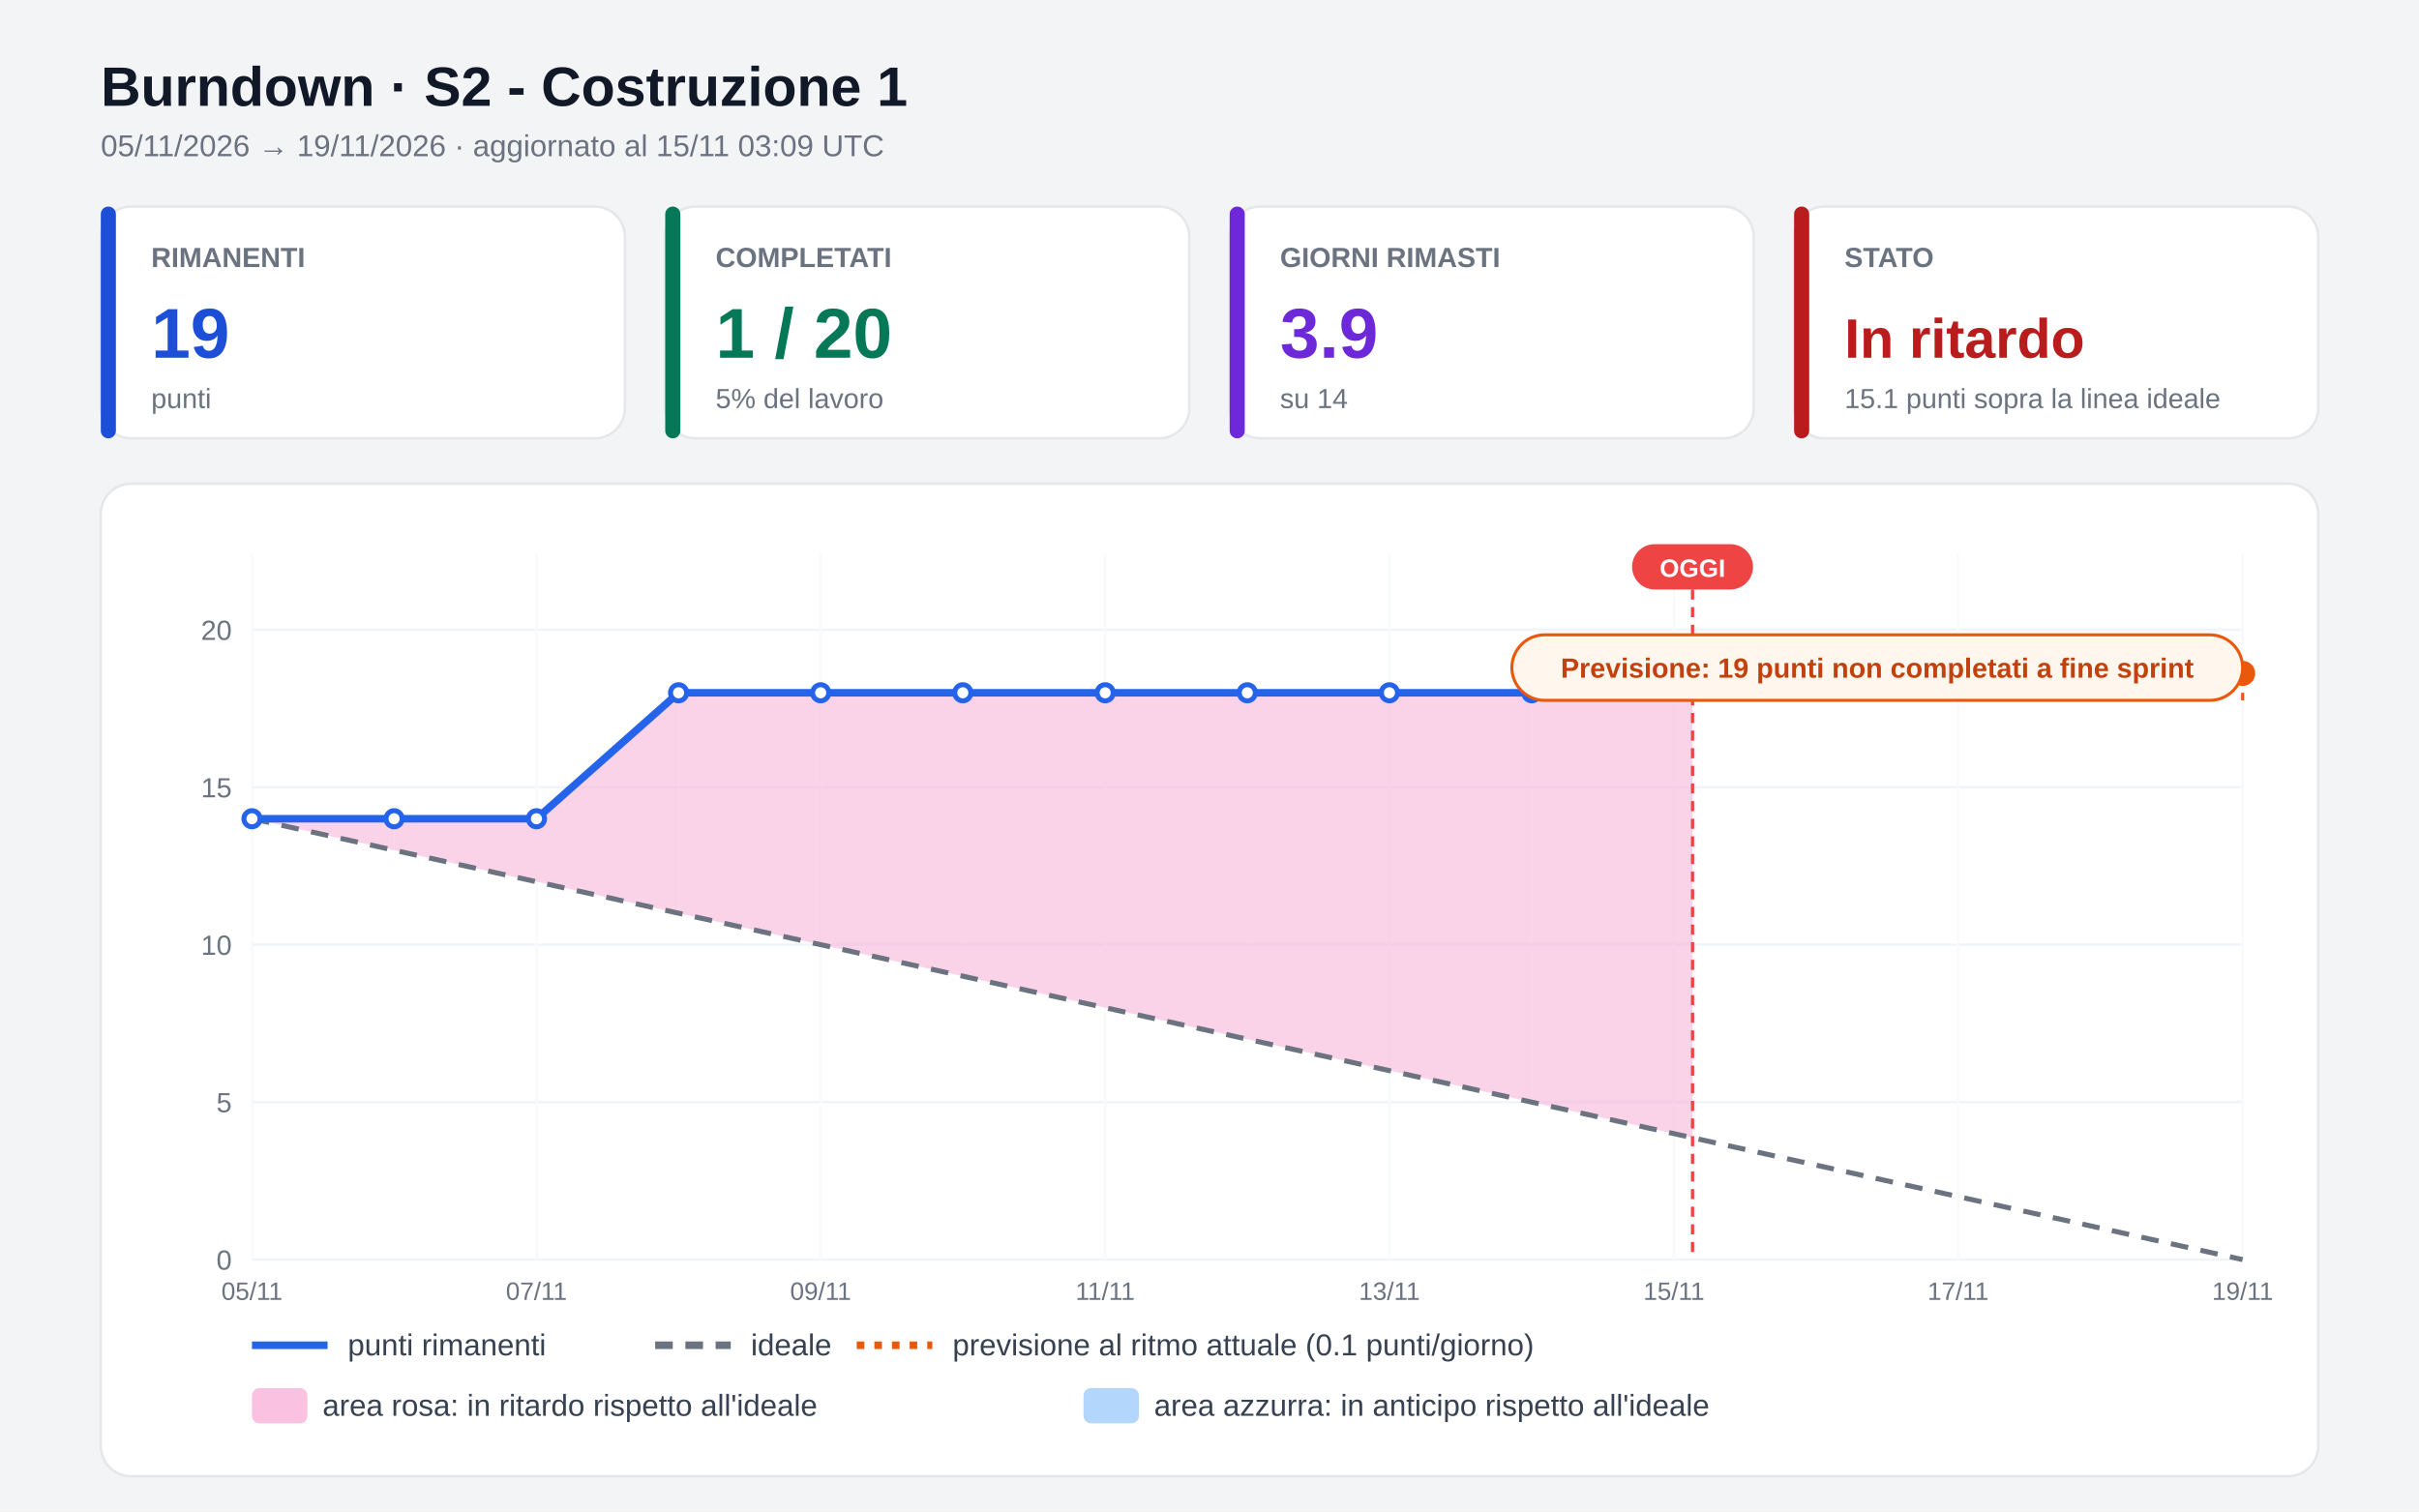
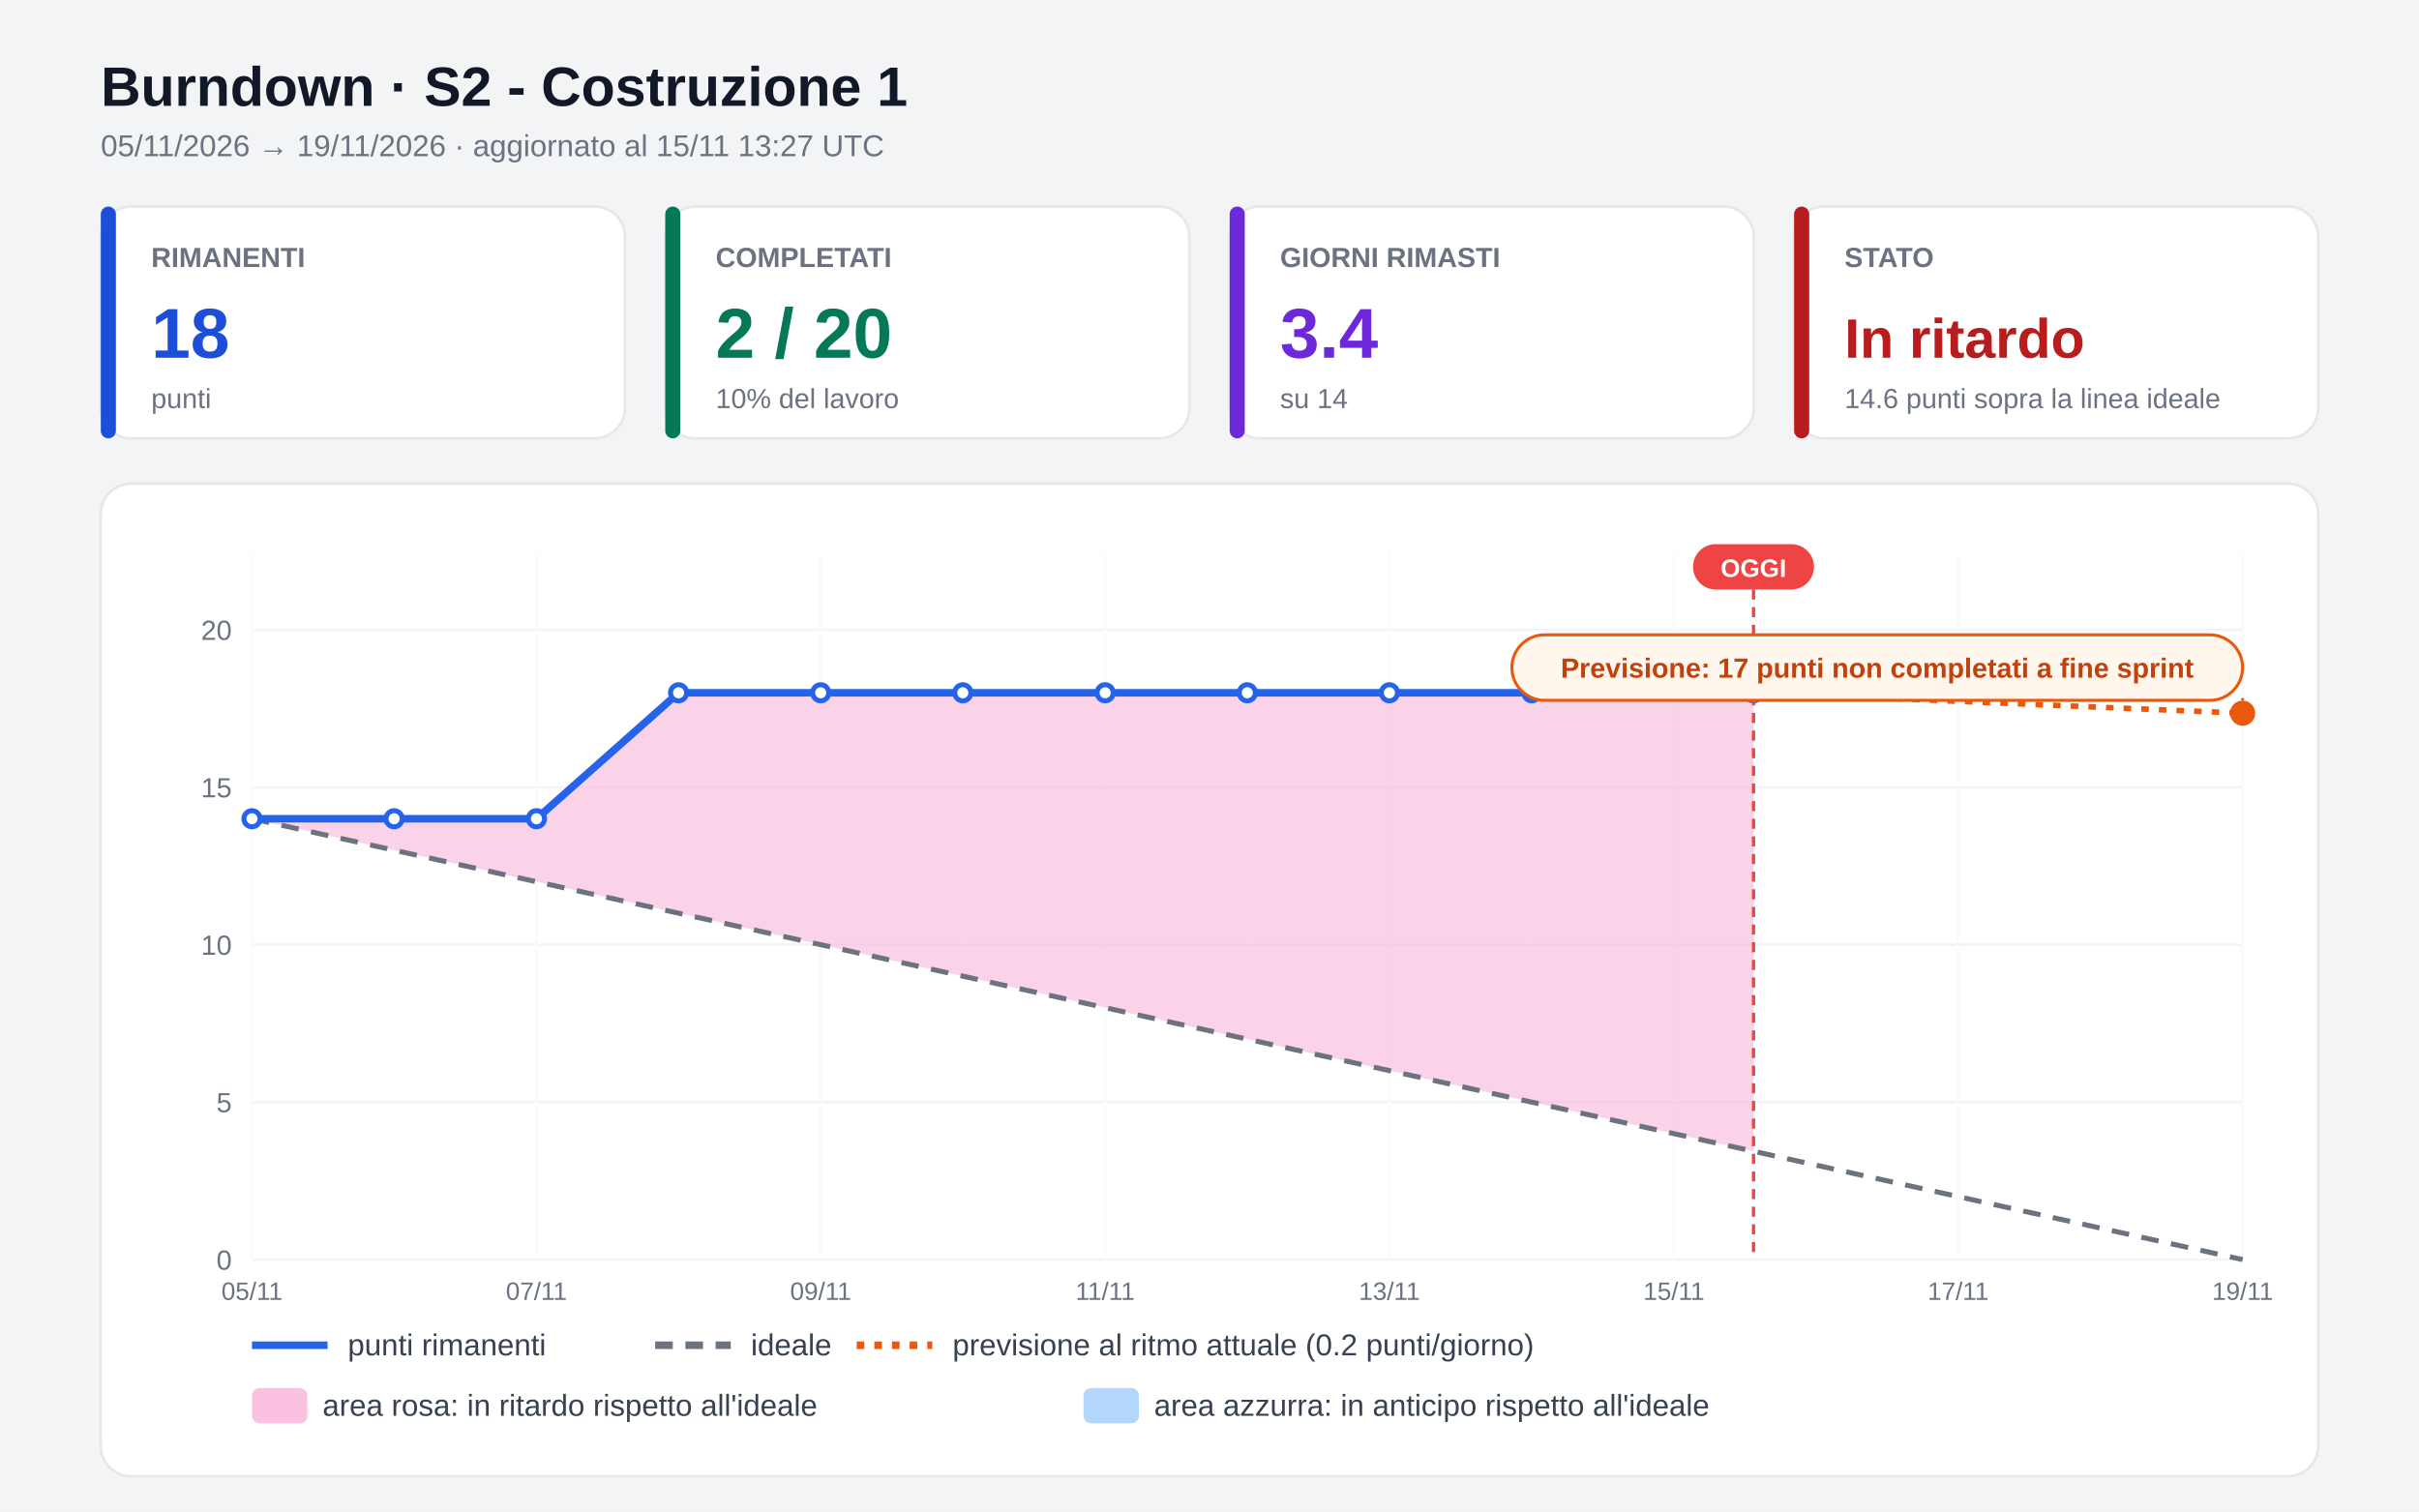
<svg xmlns="http://www.w3.org/2000/svg" viewBox="0 0 960 600" width="960" height="600" font-family="Arial">
  <rect width="960" height="600" fill="#f3f4f6" />
  <text x="40.0" y="42.0" font-size="22" text-anchor="start" fill="#111827" font-weight="bold">Burndown · S2 - Costruzione 1</text>
-   <text x="40.0" y="62.0" font-size="12" text-anchor="start" fill="#6b7280" font-weight="normal">05/11/2026 → 19/11/2026 · aggiornato al 15/11 03:09 UTC</text>
+   <text x="40.0" y="62.0" font-size="12" text-anchor="start" fill="#6b7280" font-weight="normal">05/11/2026 → 19/11/2026 · aggiornato al 15/11 13:27 UTC</text>
  <rect x="40.0" y="82.0" width="208.0" height="92.0" rx="12" fill="#ffffff" fill-opacity="1.0" stroke="#e5e7eb" stroke-width="1" />
  <rect x="40.0" y="82.0" width="6.0" height="92.0" rx="3" fill="#1d4ed8" fill-opacity="1.0" stroke="none" stroke-width="1" />
  <text x="60.0" y="106.0" font-size="11" text-anchor="start" fill="#6b7280" font-weight="bold">RIMANENTI</text>
-   <text x="60.0" y="142.0" font-size="28" text-anchor="start" fill="#1d4ed8" font-weight="bold">19</text>
+   <text x="60.0" y="142.0" font-size="28" text-anchor="start" fill="#1d4ed8" font-weight="bold">18</text>
  <text x="60.0" y="162.0" font-size="11" text-anchor="start" fill="#6b7280" font-weight="normal">punti</text>
  <rect x="264.0" y="82.0" width="208.0" height="92.0" rx="12" fill="#ffffff" fill-opacity="1.0" stroke="#e5e7eb" stroke-width="1" />
  <rect x="264.0" y="82.0" width="6.0" height="92.0" rx="3" fill="#047857" fill-opacity="1.0" stroke="none" stroke-width="1" />
  <text x="284.0" y="106.0" font-size="11" text-anchor="start" fill="#6b7280" font-weight="bold">COMPLETATI</text>
-   <text x="284.0" y="142.0" font-size="28" text-anchor="start" fill="#047857" font-weight="bold">1 / 20</text>
-   <text x="284.0" y="162.0" font-size="11" text-anchor="start" fill="#6b7280" font-weight="normal">5% del lavoro</text>
+   <text x="284.0" y="142.0" font-size="28" text-anchor="start" fill="#047857" font-weight="bold">2 / 20</text>
+   <text x="284.0" y="162.0" font-size="11" text-anchor="start" fill="#6b7280" font-weight="normal">10% del lavoro</text>
  <rect x="488.0" y="82.0" width="208.0" height="92.0" rx="12" fill="#ffffff" fill-opacity="1.0" stroke="#e5e7eb" stroke-width="1" />
  <rect x="488.0" y="82.0" width="6.0" height="92.0" rx="3" fill="#6d28d9" fill-opacity="1.0" stroke="none" stroke-width="1" />
  <text x="508.0" y="106.0" font-size="11" text-anchor="start" fill="#6b7280" font-weight="bold">GIORNI RIMASTI</text>
-   <text x="508.0" y="142.0" font-size="28" text-anchor="start" fill="#6d28d9" font-weight="bold">3.9</text>
+   <text x="508.0" y="142.0" font-size="28" text-anchor="start" fill="#6d28d9" font-weight="bold">3.4</text>
  <text x="508.0" y="162.0" font-size="11" text-anchor="start" fill="#6b7280" font-weight="normal">su 14</text>
  <rect x="712.0" y="82.0" width="208.0" height="92.0" rx="12" fill="#ffffff" fill-opacity="1.0" stroke="#e5e7eb" stroke-width="1" />
  <rect x="712.0" y="82.0" width="6.0" height="92.0" rx="3" fill="#b91c1c" fill-opacity="1.0" stroke="none" stroke-width="1" />
  <text x="732.0" y="106.0" font-size="11" text-anchor="start" fill="#6b7280" font-weight="bold">STATO</text>
  <text x="732.0" y="142.0" font-size="22" text-anchor="start" fill="#b91c1c" font-weight="bold">In ritardo</text>
-   <text x="732.0" y="162.0" font-size="11" text-anchor="start" fill="#6b7280" font-weight="normal">15.1 punti sopra la linea ideale</text>
+   <text x="732.0" y="162.0" font-size="11" text-anchor="start" fill="#6b7280" font-weight="normal">14.6 punti sopra la linea ideale</text>
  <rect x="40.0" y="192.0" width="880.0" height="394.0" rx="12" fill="#ffffff" fill-opacity="1.0" stroke="#e5e7eb" stroke-width="1" />
  <line x1="100.0" y1="500.0" x2="890.0" y2="500.0" stroke="#f1f5f9" stroke-width="1" />
  <text x="92.0" y="504.0" font-size="11" text-anchor="end" fill="#6b7280" font-weight="normal">0</text>
  <line x1="100.0" y1="437.5" x2="890.0" y2="437.5" stroke="#f1f5f9" stroke-width="1" />
  <text x="92.0" y="441.5" font-size="11" text-anchor="end" fill="#6b7280" font-weight="normal">5</text>
  <line x1="100.0" y1="375.0" x2="890.0" y2="375.0" stroke="#f1f5f9" stroke-width="1" />
  <text x="92.0" y="379.0" font-size="11" text-anchor="end" fill="#6b7280" font-weight="normal">10</text>
  <line x1="100.0" y1="312.5" x2="890.0" y2="312.5" stroke="#f1f5f9" stroke-width="1" />
  <text x="92.0" y="316.5" font-size="11" text-anchor="end" fill="#6b7280" font-weight="normal">15</text>
  <line x1="100.0" y1="250.0" x2="890.0" y2="250.0" stroke="#f1f5f9" stroke-width="1" />
  <text x="92.0" y="254.0" font-size="11" text-anchor="end" fill="#6b7280" font-weight="normal">20</text>
  <line x1="100.0" y1="220.0" x2="100.0" y2="500.0" stroke="#f8fafc" stroke-width="1" />
  <text x="100.0" y="516.0" font-size="10" text-anchor="middle" fill="#6b7280" font-weight="normal">05/11</text>
  <line x1="212.9" y1="220.0" x2="212.9" y2="500.0" stroke="#f8fafc" stroke-width="1" />
  <text x="212.9" y="516.0" font-size="10" text-anchor="middle" fill="#6b7280" font-weight="normal">07/11</text>
  <line x1="325.7" y1="220.0" x2="325.7" y2="500.0" stroke="#f8fafc" stroke-width="1" />
  <text x="325.7" y="516.0" font-size="10" text-anchor="middle" fill="#6b7280" font-weight="normal">09/11</text>
  <line x1="438.6" y1="220.0" x2="438.6" y2="500.0" stroke="#f8fafc" stroke-width="1" />
  <text x="438.6" y="516.0" font-size="10" text-anchor="middle" fill="#6b7280" font-weight="normal">11/11</text>
  <line x1="551.4" y1="220.0" x2="551.4" y2="500.0" stroke="#f8fafc" stroke-width="1" />
  <text x="551.4" y="516.0" font-size="10" text-anchor="middle" fill="#6b7280" font-weight="normal">13/11</text>
  <line x1="664.3" y1="220.0" x2="664.3" y2="500.0" stroke="#f8fafc" stroke-width="1" />
  <text x="664.3" y="516.0" font-size="10" text-anchor="middle" fill="#6b7280" font-weight="normal">15/11</text>
  <line x1="777.1" y1="220.0" x2="777.1" y2="500.0" stroke="#f8fafc" stroke-width="1" />
  <text x="777.1" y="516.0" font-size="10" text-anchor="middle" fill="#6b7280" font-weight="normal">17/11</text>
  <line x1="890.0" y1="220.0" x2="890.0" y2="500.0" stroke="#f8fafc" stroke-width="1" />
  <text x="890.0" y="516.0" font-size="10" text-anchor="middle" fill="#6b7280" font-weight="normal">19/11</text>
  <polygon points="100.0,325.0 156.4,325.0 156.4,337.5 100.0,325.0" fill="#f9a8d4" fill-opacity="0.5" stroke="none" stroke-width="1.5" stroke-linejoin="round" />
  <polygon points="156.4,325.0 212.9,325.0 212.9,350.0 156.4,337.5" fill="#f9a8d4" fill-opacity="0.5" stroke="none" stroke-width="1.5" stroke-linejoin="round" />
  <polygon points="212.9,325.0 269.3,275.0 269.3,362.5 212.9,350.0" fill="#f9a8d4" fill-opacity="0.5" stroke="none" stroke-width="1.5" stroke-linejoin="round" />
  <polygon points="269.3,275.0 325.7,275.0 325.7,375.0 269.3,362.5" fill="#f9a8d4" fill-opacity="0.5" stroke="none" stroke-width="1.5" stroke-linejoin="round" />
  <polygon points="325.7,275.0 382.1,275.0 382.1,387.5 325.7,375.0" fill="#f9a8d4" fill-opacity="0.5" stroke="none" stroke-width="1.5" stroke-linejoin="round" />
  <polygon points="382.1,275.0 438.6,275.0 438.6,400.0 382.1,387.5" fill="#f9a8d4" fill-opacity="0.5" stroke="none" stroke-width="1.5" stroke-linejoin="round" />
  <polygon points="438.6,275.0 495.0,275.0 495.0,412.5 438.6,400.0" fill="#f9a8d4" fill-opacity="0.5" stroke="none" stroke-width="1.5" stroke-linejoin="round" />
  <polygon points="495.0,275.0 551.4,275.0 551.4,425.0 495.0,412.5" fill="#f9a8d4" fill-opacity="0.5" stroke="none" stroke-width="1.5" stroke-linejoin="round" />
  <polygon points="551.4,275.0 607.9,275.0 607.9,437.5 551.4,425.0" fill="#f9a8d4" fill-opacity="0.5" stroke="none" stroke-width="1.5" stroke-linejoin="round" />
  <polygon points="607.9,275.0 664.3,262.5 664.3,450.0 607.9,437.5" fill="#f9a8d4" fill-opacity="0.5" stroke="none" stroke-width="1.5" stroke-linejoin="round" />
-   <polygon points="664.3,262.5 671.7,262.5 671.7,451.6 664.3,450.0" fill="#f9a8d4" fill-opacity="0.5" stroke="none" stroke-width="1.5" stroke-linejoin="round" />
+   <polygon points="664.3,262.5 695.9,275.0 695.9,457.0 664.3,450.0" fill="#f9a8d4" fill-opacity="0.5" stroke="none" stroke-width="1.5" stroke-linejoin="round" />
  <polyline points="100.0,325.0 890.0,500.0" fill="none" fill-opacity="1.0" stroke="#6b7280" stroke-width="2" stroke-linejoin="round" stroke-dasharray="7 5" />
-   <polyline points="671.7,262.5 890.0,267.3" fill="none" fill-opacity="1.0" stroke="#ea580c" stroke-width="2.2" stroke-linejoin="round" stroke-dasharray="3 4" />
-   <polyline points="100.0,325.0 156.4,325.0 212.9,325.0 269.3,275.0 325.7,275.0 382.1,275.0 438.6,275.0 495.0,275.0 551.4,275.0 607.9,275.0 664.3,262.5 671.7,262.5" fill="none" fill-opacity="1.0" stroke="#2563eb" stroke-width="3" stroke-linejoin="round" />
+   <polyline points="695.9,275.0 890.0,283.1" fill="none" fill-opacity="1.0" stroke="#ea580c" stroke-width="2.2" stroke-linejoin="round" stroke-dasharray="3 4" />
+   <polyline points="100.0,325.0 156.4,325.0 212.9,325.0 269.3,275.0 325.7,275.0 382.1,275.0 438.6,275.0 495.0,275.0 551.4,275.0 607.9,275.0 664.3,262.5 695.9,275.0" fill="none" fill-opacity="1.0" stroke="#2563eb" stroke-width="3" stroke-linejoin="round" />
  <circle cx="100.0" cy="325.0" r="3.2" fill="#ffffff" stroke="#2563eb" stroke-width="2" />
  <circle cx="156.4" cy="325.0" r="3.2" fill="#ffffff" stroke="#2563eb" stroke-width="2" />
  <circle cx="212.9" cy="325.0" r="3.2" fill="#ffffff" stroke="#2563eb" stroke-width="2" />
  <circle cx="269.3" cy="275.0" r="3.2" fill="#ffffff" stroke="#2563eb" stroke-width="2" />
  <circle cx="325.7" cy="275.0" r="3.2" fill="#ffffff" stroke="#2563eb" stroke-width="2" />
  <circle cx="382.1" cy="275.0" r="3.2" fill="#ffffff" stroke="#2563eb" stroke-width="2" />
  <circle cx="438.6" cy="275.0" r="3.2" fill="#ffffff" stroke="#2563eb" stroke-width="2" />
  <circle cx="495.0" cy="275.0" r="3.2" fill="#ffffff" stroke="#2563eb" stroke-width="2" />
  <circle cx="551.4" cy="275.0" r="3.2" fill="#ffffff" stroke="#2563eb" stroke-width="2" />
  <circle cx="607.9" cy="275.0" r="3.2" fill="#ffffff" stroke="#2563eb" stroke-width="2" />
  <circle cx="664.3" cy="262.5" r="3.2" fill="#ffffff" stroke="#2563eb" stroke-width="2" />
-   <circle cx="671.7" cy="262.5" r="3.2" fill="#ffffff" stroke="#2563eb" stroke-width="2" />
-   <line x1="671.7" y1="220.0" x2="671.7" y2="500.0" stroke="#ef4444" stroke-width="1.3" stroke-dasharray="4 3" />
-   <rect x="647.7" y="216.0" width="48.0" height="18.0" rx="9" fill="#ef4444" fill-opacity="1.0" stroke="none" stroke-width="1" />
-   <text x="671.7" y="229.0" font-size="10" text-anchor="middle" fill="#ffffff" font-weight="bold">OGGI</text>
-   <circle cx="890.0" cy="267.3" r="5" fill="#ea580c" />
-   <line x1="890.0" y1="278.0" x2="890.0" y2="261.3" stroke="#ea580c" stroke-width="1.2" stroke-dasharray="3 3" />
+   <circle cx="695.9" cy="275.0" r="3.2" fill="#ffffff" stroke="#2563eb" stroke-width="2" />
+   <line x1="695.9" y1="220.0" x2="695.9" y2="500.0" stroke="#ef4444" stroke-width="1.3" stroke-dasharray="4 3" />
+   <rect x="671.9" y="216.0" width="48.0" height="18.0" rx="9" fill="#ef4444" fill-opacity="1.0" stroke="none" stroke-width="1" />
+   <text x="695.9" y="229.0" font-size="10" text-anchor="middle" fill="#ffffff" font-weight="bold">OGGI</text>
+   <circle cx="890.0" cy="283.1" r="5" fill="#ea580c" />
+   <line x1="890.0" y1="278.0" x2="890.0" y2="277.1" stroke="#ea580c" stroke-width="1.2" stroke-dasharray="3 3" />
  <rect x="600.0" y="252.0" width="290.0" height="26.0" rx="13" fill="#fff7ed" fill-opacity="1.0" stroke="#ea580c" stroke-width="1.2" />
-   <text x="745.0" y="269.0" font-size="11" text-anchor="middle" fill="#c2410c" font-weight="bold">Previsione: 19 punti non completati a fine sprint</text>
+   <text x="745.0" y="269.0" font-size="11" text-anchor="middle" fill="#c2410c" font-weight="bold">Previsione: 17 punti non completati a fine sprint</text>
  <line x1="100.0" y1="534.0" x2="130.0" y2="534.0" stroke="#2563eb" stroke-width="3" />
  <text x="138.0" y="538.0" font-size="12" text-anchor="start" fill="#374151" font-weight="normal">punti rimanenti</text>
  <line x1="260.0" y1="534.0" x2="290.0" y2="534.0" stroke="#6b7280" stroke-width="3" stroke-dasharray="7 5" />
  <text x="298.0" y="538.0" font-size="12" text-anchor="start" fill="#374151" font-weight="normal">ideale</text>
  <line x1="340.0" y1="534.0" x2="370.0" y2="534.0" stroke="#ea580c" stroke-width="3" stroke-dasharray="3 4" />
-   <text x="378.0" y="538.0" font-size="12" text-anchor="start" fill="#374151" font-weight="normal">previsione al ritmo attuale (0.1 punti/giorno)</text>
+   <text x="378.0" y="538.0" font-size="12" text-anchor="start" fill="#374151" font-weight="normal">previsione al ritmo attuale (0.2 punti/giorno)</text>
  <rect x="100.0" y="551.0" width="22.0" height="14.0" rx="3" fill="#f9a8d4" fill-opacity="0.7" stroke="none" stroke-width="1" />
  <text x="128.0" y="562.0" font-size="12" text-anchor="start" fill="#374151" font-weight="normal">area rosa: in ritardo rispetto all'ideale</text>
  <rect x="430.0" y="551.0" width="22.0" height="14.0" rx="3" fill="#93c5fd" fill-opacity="0.7" stroke="none" stroke-width="1" />
  <text x="458.0" y="562.0" font-size="12" text-anchor="start" fill="#374151" font-weight="normal">area azzurra: in anticipo rispetto all'ideale</text>
</svg>
